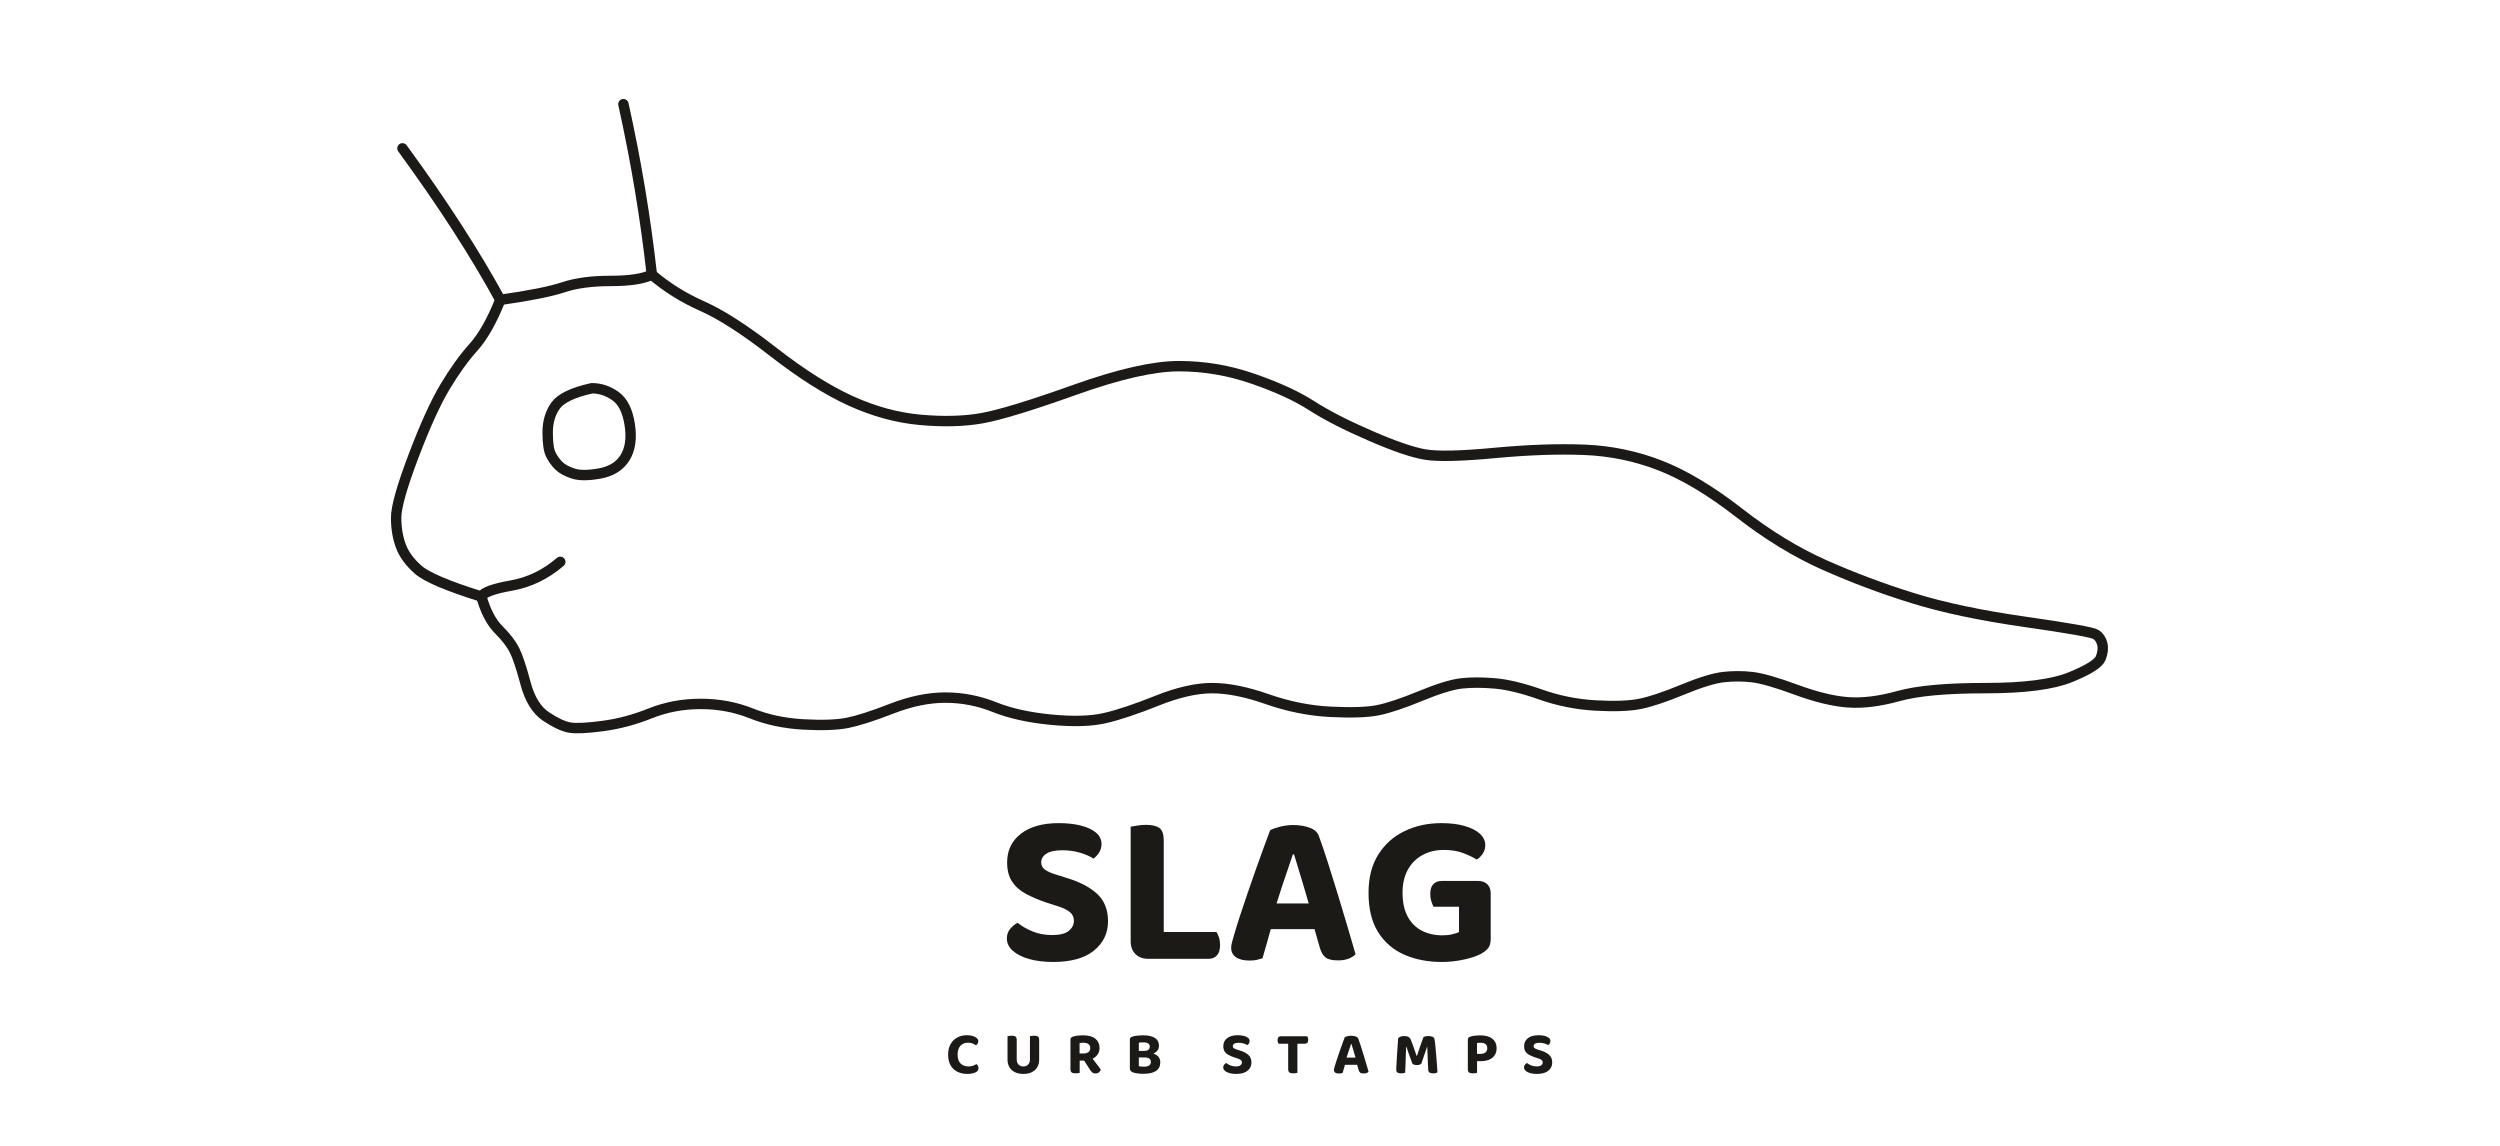
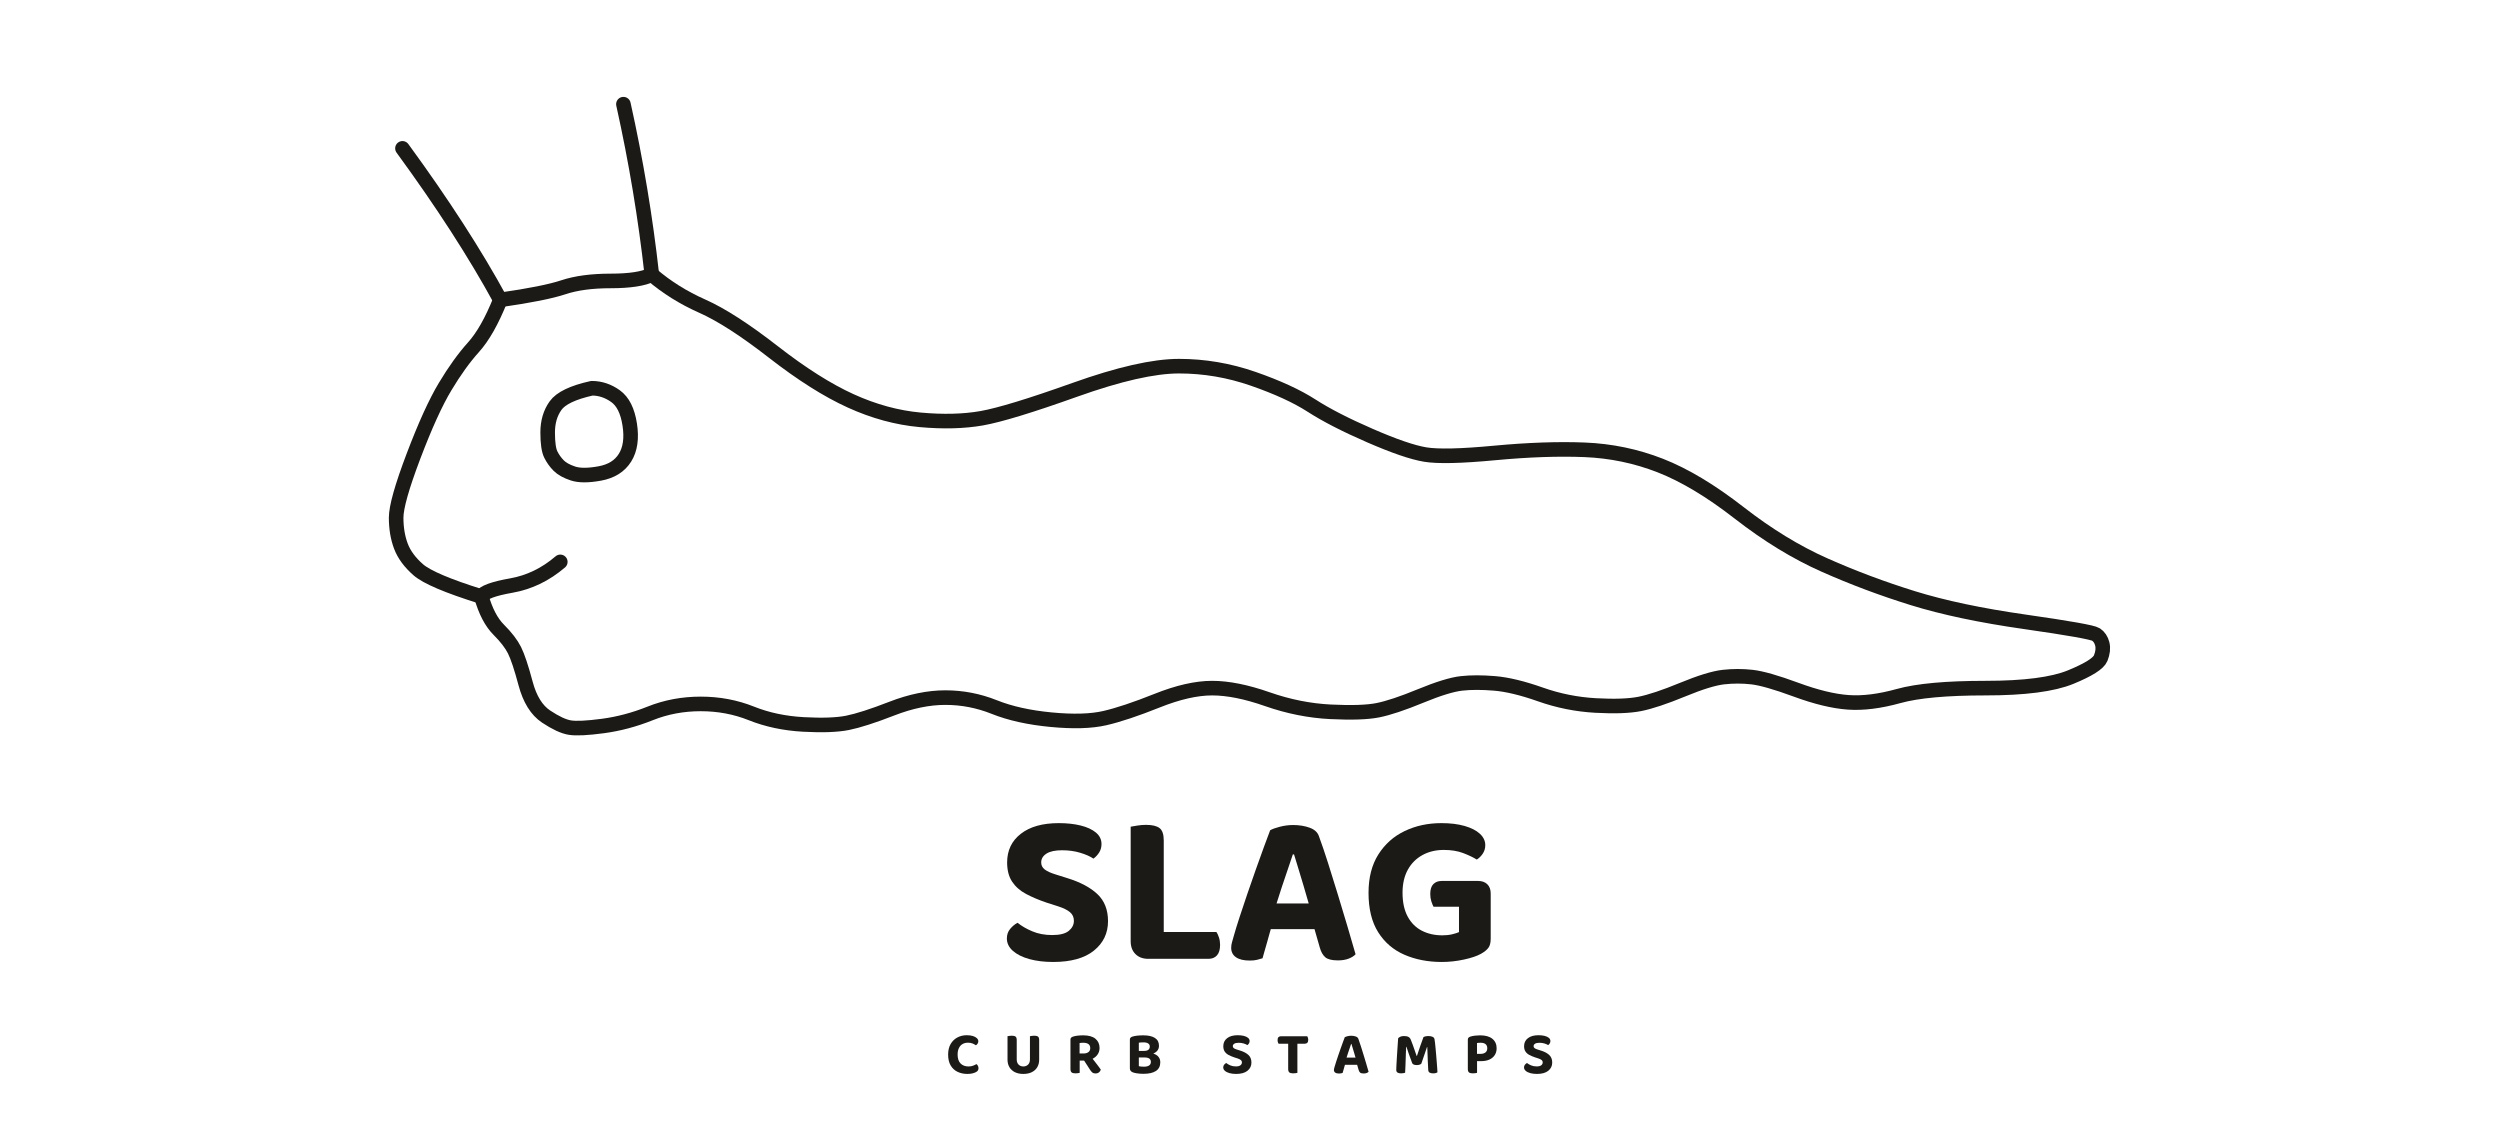
<svg xmlns="http://www.w3.org/2000/svg" viewBox="0 0 1200 550">
  <g fill="none">
-     <g fill="none" stroke="#1c1a17" stroke-width="5" stroke-linecap="round" stroke-linejoin="round">
+     <g fill="none" stroke="#1c1a17" stroke-width="7" stroke-linecap="round" stroke-linejoin="round">
      <path d="M 312.88 131.82 Q 308.33 90.91 299.24 50.00" />
      <path d="M 312.88 131.82 Q 306.82 134.85 293.18 134.85 Q 279.55 134.85 270.45 137.88 Q 261.36 140.91 240.15 143.94" />
      <path d="M 312.88 131.82 Q 323.48 140.91 337.12 146.97 Q 350.76 153.03 371.21 168.94 Q 391.67 184.85 408.33 192.42 Q 425.00 200.00 441.67 201.52 Q 458.33 203.03 471.21 200.76 Q 484.09 198.48 515.91 187.12 Q 547.73 175.76 565.91 175.76 Q 584.09 175.76 601.52 181.82 Q 618.94 187.88 629.55 194.70 Q 640.15 201.52 657.58 209.09 Q 675.00 216.67 684.09 218.18 Q 693.18 219.70 717.42 217.42 Q 741.67 215.15 760.61 215.91 Q 779.55 216.67 796.97 223.48 Q 814.39 230.30 834.85 246.21 Q 855.30 262.12 875.76 271.21 Q 896.21 280.30 918.18 287.12 Q 940.15 293.94 971.97 298.48 Q 1003.79 303.03 1006.06 304.55 Q 1008.33 306.06 1009.09 309.09 Q 1009.85 312.12 1008.33 315.91 Q 1006.82 319.70 993.94 325.00 Q 981.06 330.30 953.03 330.30 Q 925.00 330.30 911.36 334.09 Q 897.73 337.88 887.12 337.12 Q 876.52 336.36 862.12 331.06 Q 847.73 325.76 840.91 325.00 Q 834.09 324.24 827.27 325.00 Q 820.45 325.76 807.58 331.06 Q 794.70 336.36 787.12 337.88 Q 779.55 339.39 765.91 338.64 Q 752.27 337.88 739.39 333.33 Q 726.52 328.79 717.42 328.03 Q 708.33 327.27 701.52 328.03 Q 694.70 328.79 681.82 334.09 Q 668.94 339.39 661.36 340.91 Q 653.79 342.42 638.64 341.67 Q 623.48 340.91 608.33 335.61 Q 593.18 330.30 581.82 330.30 Q 570.45 330.30 555.30 336.36 Q 540.15 342.42 530.30 344.70 Q 520.45 346.97 504.55 345.45 Q 488.64 343.94 477.27 339.39 Q 465.91 334.85 453.79 334.85 Q 441.67 334.85 428.03 340.15 Q 414.39 345.45 406.82 346.97 Q 399.24 348.48 385.61 347.73 Q 371.97 346.97 360.61 342.42 Q 349.24 337.88 336.36 337.88 Q 323.48 337.88 312.12 342.42 Q 300.76 346.97 289.39 348.48 Q 278.03 350.00 273.48 349.24 Q 268.94 348.48 262.12 343.94 Q 255.30 339.39 252.27 328.03 Q 249.24 316.67 246.97 312.12 Q 244.70 307.58 239.39 302.27 Q 234.09 296.97 231.06 286.36" />
      <path d="M 240.15 143.94 Q 221.97 110.61 193.18 71.21" />
      <path d="M 240.15 143.94 Q 234.09 159.09 227.27 166.67 Q 220.45 174.24 213.64 185.61 Q 206.82 196.97 198.48 218.94 Q 190.15 240.91 190.15 248.48 Q 190.15 256.06 192.42 262.12 Q 194.70 268.18 200.76 273.48 Q 206.82 278.79 231.06 286.36" />
      <path d="M 231.06 286.36 Q 232.58 283.33 245.45 281.06 Q 258.33 278.79 268.94 269.70" />
      <path d="M 284.09 186.36 Q 270.45 189.39 266.67 194.70 Q 262.88 200.00 262.88 207.58 Q 262.88 215.15 264.39 218.18 Q 265.91 221.21 268.18 223.48 Q 270.45 225.76 275.00 227.27 Q 279.55 228.79 287.88 227.27 Q 296.21 225.76 300.00 219.70 Q 303.79 213.64 302.27 203.79 Q 300.76 193.94 295.45 190.15 Q 290.15 186.36 284.09 186.36" />
    </g>
  </g>
  <g fill="#1c1a17">
    <path d="M505.042 448.826Q510.587 448.826 513.029 446.8Q515.471 444.774 515.471 441.996Q515.471 439.391 513.545 437.809Q511.619 436.226 507.904 435.036L502.413 433.28Q496.78 431.375 492.489 429.085Q488.198 426.795 485.81 423.188Q483.422 419.581 483.422 413.974Q483.422 405.333 489.997 400.217Q496.572 395.1 508.22 395.1Q514.152 395.1 518.77 396.256Q523.387 397.413 526.054 399.64Q528.721 401.868 528.721 405.134Q528.721 407.434 527.597 409.198Q526.474 410.962 524.856 412.139Q522.493 410.534 518.508 409.329Q514.522 408.125 509.797 408.125Q504.792 408.125 502.284 409.749Q499.775 411.374 499.775 413.974Q499.775 416.033 501.454 417.333Q503.132 418.633 506.481 419.665L512.193 421.458Q521.673 424.378 526.761 429.181Q531.849 433.983 531.849 442.154Q531.849 450.844 525.078 456.296Q518.308 461.747 505.516 461.747Q499.172 461.747 494.163 460.383Q489.155 459.018 486.226 456.452Q483.297 453.885 483.297 450.461Q483.297 447.745 484.903 445.837Q486.509 443.93 488.439 442.936Q491.226 445.224 495.476 447.025Q499.725 448.826 505.042 448.826Z" />
    <path d="M542.723 416.203H558.602V459.326L551.172 460.237Q547.299 460.237 545.011 457.949Q542.723 455.661 542.723 451.788ZM551.172 460.237V447.345H583.865Q584.544 448.314 585.093 449.962Q585.642 451.609 585.642 453.544Q585.642 456.892 584.152 458.565Q582.663 460.237 580.076 460.237ZM558.602 435.959H542.723V396.818Q543.796 396.61 545.916 396.271Q548.035 395.932 550.074 395.932Q554.575 395.932 556.588 397.488Q558.602 399.044 558.602 403.416Z" />
    <path d="M621.135 410.118H620.561Q619.475 413.379 618.094 417.435Q616.713 421.491 615.228 425.911Q613.743 430.331 612.399 434.736L610.535 444.042Q609.911 446.072 609.331 448.248Q608.751 450.424 608.145 452.504Q607.54 454.584 606.999 456.485Q606.458 458.386 606.018 459.971Q604.815 460.362 603.363 460.716Q601.912 461.069 599.898 461.069Q595.547 461.069 593.259 459.474Q590.971 457.878 590.971 454.954Q590.971 453.623 591.362 452.279Q591.753 450.935 592.248 449.159Q593.18 445.781 594.881 440.567Q596.583 435.352 598.648 429.28Q600.713 423.209 602.829 417.26Q604.944 411.311 606.758 406.346Q608.572 401.381 609.678 398.524Q611.222 397.633 614.387 396.822Q617.553 396.011 620.665 396.011Q625.116 396.011 628.66 397.307Q632.205 398.603 633.12 401.481Q635.142 406.96 637.448 414.209Q639.755 421.458 642.153 429.33Q644.552 437.203 646.769 444.648Q648.986 452.092 650.671 458.041Q649.548 459.293 647.364 460.141Q645.18 460.99 642.222 460.99Q637.875 460.99 636.123 459.474Q634.372 457.957 633.486 454.771L630.137 443.115L628.357 434.275Q627.067 429.669 625.74 425.276Q624.413 420.884 623.24 416.992Q622.067 413.1 621.135 410.118ZM603.634 445.997 609.737 433.655H634.089L636.148 445.997Z" />
    <path d="M715.538 428.887V450.586Q715.538 453.485 714.406 454.983Q713.275 456.481 710.854 457.837Q708.017 459.426 702.69 460.587Q697.363 461.747 692.05 461.747Q682.141 461.747 674.152 458.29Q666.163 454.833 661.528 447.474Q656.894 440.115 656.894 428.567Q656.894 417.597 661.605 410.147Q666.317 402.696 674.244 398.898Q682.17 395.1 691.884 395.1Q698.286 395.1 703.035 396.466Q707.784 397.833 710.359 400.219Q712.934 402.604 712.934 405.687Q712.934 407.988 711.706 409.791Q710.479 411.594 708.861 412.589Q706.211 410.954 702.284 409.46Q698.357 407.967 693.036 407.967Q687.275 407.967 682.761 410.444Q678.248 412.921 675.733 417.508Q673.218 422.094 673.218 428.488Q673.218 435.377 675.679 439.938Q678.139 444.5 682.466 446.73Q686.792 448.959 692.312 448.959Q694.95 448.959 697.053 448.454Q699.156 447.948 700.316 447.408V435.227H688.09Q687.541 434.233 687.031 432.598Q686.522 430.963 686.522 429.133Q686.522 425.863 688.026 424.361Q689.529 422.859 691.959 422.859H709.485Q712.305 422.859 713.922 424.451Q715.538 426.042 715.538 428.887Z" />
    <path d="M469.588 499.818Q469.588 500.459 469.242 500.962Q468.896 501.465 468.445 501.742Q467.72 501.242 466.812 500.867Q465.904 500.491 464.654 500.491Q463.106 500.491 461.986 501.159Q460.866 501.828 460.26 503.107Q459.654 504.386 459.654 506.213Q459.654 509.009 461.055 510.454Q462.457 511.899 464.874 511.899Q466.139 511.899 467.039 511.552Q467.938 511.206 468.685 510.765Q469.13 511.079 469.402 511.593Q469.674 512.107 469.674 512.777Q469.674 513.354 469.371 513.839Q469.068 514.324 468.338 514.673Q467.782 514.961 466.776 515.224Q465.77 515.487 464.303 515.487Q461.742 515.487 459.652 514.491Q457.562 513.494 456.332 511.442Q455.102 509.39 455.102 506.213Q455.102 503.19 456.309 501.12Q457.517 499.05 459.556 497.976Q461.594 496.903 464.04 496.903Q465.767 496.903 467.007 497.295Q468.247 497.687 468.917 498.345Q469.588 499.002 469.588 499.818Z" />
    <path d="M491.202 515.487Q488.828 515.487 487.126 514.635Q485.424 513.782 484.516 512.24Q483.608 510.699 483.608 508.646V506.73H488.029V508.531Q488.029 510.123 488.923 511.011Q489.817 511.899 491.202 511.899Q492.587 511.899 493.481 511.011Q494.374 510.123 494.374 508.531V506.73H498.802V508.646Q498.802 510.699 497.894 512.24Q496.987 513.782 495.284 514.635Q493.582 515.487 491.202 515.487ZM488.029 507.611H483.608V497.382Q483.908 497.324 484.499 497.229Q485.09 497.135 485.658 497.135Q486.913 497.135 487.471 497.569Q488.029 498.003 488.029 499.222ZM498.802 507.655H494.374V497.382Q494.674 497.324 495.265 497.229Q495.856 497.135 496.424 497.135Q497.679 497.135 498.241 497.569Q498.802 498.003 498.802 499.222Z" />
    <path d="M518.198 505.675H520.101Q521.541 505.675 522.429 505.022Q523.316 504.37 523.316 503.094Q523.316 501.825 522.47 501.172Q521.624 500.52 519.885 500.52Q519.41 500.52 518.999 500.559Q518.587 500.599 518.198 500.671ZM520.497 509.079H513.822V498.975Q513.822 498.4 514.145 498.088Q514.469 497.775 514.999 497.586Q515.95 497.259 517.238 497.11Q518.525 496.961 519.928 496.961Q523.839 496.961 525.814 498.605Q527.788 500.249 527.788 503.05Q527.788 504.805 526.84 506.169Q525.891 507.533 524.255 508.306Q522.619 509.079 520.497 509.079ZM519.696 508.039 523.618 507.125Q524.298 508.03 525.013 508.933Q525.729 509.837 526.376 510.682Q527.022 511.528 527.55 512.233Q528.078 512.939 528.382 513.425Q528.134 514.292 527.456 514.781Q526.778 515.269 525.953 515.269Q524.887 515.269 524.314 514.791Q523.742 514.313 523.24 513.519ZM513.822 507.428H518.249V514.964Q517.965 515.044 517.389 515.128Q516.812 515.211 516.2 515.211Q514.9 515.211 514.361 514.741Q513.822 514.27 513.822 513.124Z" />
    <path d="M551.562 504.438V507.586H545.108V504.438ZM549.395 507.586 549.728 505.167Q552.141 505.167 553.732 505.742Q555.324 506.317 556.131 507.368Q556.937 508.419 556.937 509.908Q556.937 512.701 554.85 514.065Q552.764 515.429 548.902 515.429Q548.207 515.429 547.314 515.375Q546.421 515.32 545.512 515.171Q544.604 515.022 543.842 514.76Q542.338 514.214 542.338 512.831V498.975Q542.338 498.4 542.661 498.084Q542.985 497.768 543.515 497.586Q544.501 497.252 545.904 497.106Q547.307 496.961 548.781 496.961Q552.367 496.961 554.337 498.201Q556.307 499.442 556.307 501.981Q556.307 503.376 555.493 504.361Q554.678 505.346 553.127 505.86Q551.576 506.373 549.35 506.373L549.155 504.438Q550.562 504.438 551.228 503.894Q551.895 503.35 551.895 502.326Q551.895 501.383 551.124 500.86Q550.353 500.336 548.825 500.336Q548.258 500.336 547.647 500.376Q547.037 500.415 546.641 500.487V511.779Q547.117 511.902 547.832 511.956Q548.547 512.01 549.189 512.01Q550.648 512.01 551.531 511.451Q552.414 510.892 552.414 509.717Q552.414 508.628 551.651 508.107Q550.887 507.586 549.395 507.586Z" />
    <path d="M593.212 511.884Q594.759 511.884 595.439 511.319Q596.12 510.754 596.12 509.98Q596.12 509.253 595.583 508.812Q595.046 508.371 594.01 508.039L592.479 507.549Q590.909 507.018 589.712 506.379Q588.515 505.741 587.85 504.735Q587.184 503.729 587.184 502.166Q587.184 499.756 589.017 498.33Q590.85 496.903 594.099 496.903Q595.753 496.903 597.04 497.225Q598.328 497.548 599.071 498.169Q599.815 498.79 599.815 499.701Q599.815 500.342 599.502 500.834Q599.189 501.326 598.737 501.654Q598.078 501.206 596.967 500.871Q595.856 500.535 594.538 500.535Q593.143 500.535 592.443 500.988Q591.744 501.441 591.744 502.166Q591.744 502.74 592.212 503.102Q592.68 503.465 593.614 503.753L595.206 504.253Q597.85 505.067 599.269 506.406Q600.687 507.745 600.687 510.024Q600.687 512.447 598.799 513.967Q596.912 515.487 593.344 515.487Q591.575 515.487 590.179 515.107Q588.782 514.726 587.966 514.011Q587.149 513.295 587.149 512.34Q587.149 511.583 587.597 511.051Q588.044 510.519 588.583 510.242Q589.36 510.88 590.545 511.382Q591.73 511.884 593.212 511.884Z" />
    <path d="M618.561 500.978 618.527 497.412H627.488Q627.663 497.682 627.805 498.142Q627.947 498.601 627.947 499.134Q627.947 500.06 627.528 500.519Q627.108 500.978 626.387 500.978ZM622.631 497.412 622.666 500.978H613.698Q613.522 500.701 613.38 500.241Q613.238 499.782 613.238 499.25Q613.238 498.294 613.658 497.853Q614.077 497.412 614.798 497.412ZM618.327 500.195H622.748V514.964Q622.471 515.044 621.891 515.128Q621.311 515.211 620.705 515.211Q619.406 515.211 618.867 514.741Q618.327 514.27 618.327 513.124Z" />
    <path d="M648.686 501.09H648.526Q648.224 502 647.838 503.131Q647.453 504.262 647.039 505.494Q646.625 506.727 646.25 507.955L645.731 510.55Q645.557 511.116 645.395 511.723Q645.233 512.33 645.064 512.91Q644.896 513.49 644.745 514.02Q644.594 514.55 644.471 514.992Q644.136 515.101 643.731 515.2Q643.326 515.298 642.765 515.298Q641.551 515.298 640.913 514.853Q640.275 514.408 640.275 513.593Q640.275 513.222 640.384 512.847Q640.493 512.472 640.631 511.977Q640.891 511.035 641.366 509.581Q641.84 508.127 642.416 506.434Q642.992 504.741 643.582 503.082Q644.172 501.423 644.677 500.039Q645.183 498.654 645.492 497.858Q645.922 497.609 646.805 497.383Q647.688 497.157 648.555 497.157Q649.797 497.157 650.785 497.518Q651.773 497.88 652.028 498.682Q652.592 500.21 653.235 502.231Q653.879 504.253 654.547 506.448Q655.216 508.643 655.834 510.719Q656.453 512.795 656.922 514.454Q656.609 514.803 656 515.039Q655.391 515.276 654.566 515.276Q653.354 515.276 652.866 514.853Q652.377 514.43 652.13 513.542L651.197 510.292L650.7 507.827Q650.341 506.542 649.97 505.317Q649.6 504.093 649.273 503.007Q648.946 501.922 648.686 501.09ZM643.806 511.095 645.508 507.654H652.299L652.873 511.095Z" />
    <path d="M682.205 510.616Q681.87 510.872 681.338 511.054Q680.807 511.236 680.114 511.236Q679.209 511.236 678.604 511.003Q677.999 510.769 677.81 510.208Q676.824 507.467 676.153 505.63Q675.481 503.792 675.094 502.464H674.955Q674.868 504.286 674.811 505.808Q674.754 507.329 674.715 508.753Q674.676 510.177 674.618 511.666Q674.561 513.154 674.46 514.912Q674.132 515.014 673.603 515.116Q673.074 515.218 672.535 515.218Q671.434 515.218 670.82 514.843Q670.206 514.469 670.206 513.542Q670.206 512.907 670.268 511.646Q670.329 510.384 670.431 508.745Q670.532 507.105 670.644 505.285Q670.756 503.465 670.883 501.681Q671.009 499.897 671.11 498.383Q671.342 498.048 672.042 497.675Q672.741 497.303 673.953 497.303Q675.281 497.303 676.065 497.729Q676.849 498.156 677.198 499.103Q677.643 500.164 678.133 501.54Q678.622 502.916 679.105 504.315Q679.587 505.713 679.99 506.853H680.128Q680.963 504.286 681.806 501.852Q682.649 499.418 683.276 497.791Q683.669 497.58 684.296 497.442Q684.922 497.303 685.623 497.303Q686.863 497.303 687.64 497.675Q688.417 498.047 688.555 498.76Q688.671 499.319 688.805 500.508Q688.939 501.697 689.084 503.252Q689.229 504.806 689.371 506.498Q689.512 508.19 689.639 509.79Q689.766 511.391 689.857 512.681Q689.947 513.97 689.976 514.716Q689.539 514.978 689.062 515.098Q688.584 515.218 687.855 515.218Q686.935 515.218 686.271 514.879Q685.607 514.541 685.549 513.564Q685.419 511.28 685.336 509.234Q685.254 507.187 685.204 505.492Q685.154 503.796 685.089 502.588H684.951Q684.578 503.83 683.894 505.733Q683.211 507.635 682.205 510.616Z" />
    <path d="M708.958 505.853H710.691Q712.152 505.853 713.02 505.168Q713.888 504.483 713.888 503.173Q713.888 501.862 713.075 501.191Q712.261 500.52 710.719 500.52Q710.179 500.52 709.763 500.548Q709.347 500.577 708.958 500.648ZM710.969 509.346H704.56V498.975Q704.56 498.4 704.883 498.088Q705.207 497.775 705.737 497.586Q706.688 497.259 708.013 497.11Q709.338 496.961 710.424 496.961Q714.328 496.961 716.355 498.634Q718.382 500.306 718.382 503.166Q718.382 505.03 717.492 506.419Q716.603 507.808 714.949 508.577Q713.294 509.346 710.969 509.346ZM704.56 507.4H708.987V514.964Q708.703 515.044 708.127 515.128Q707.55 515.211 706.938 515.211Q705.638 515.211 705.099 514.741Q704.56 514.27 704.56 513.124Z" />
    <path d="M737.59 511.884Q739.137 511.884 739.817 511.319Q740.498 510.754 740.498 509.98Q740.498 509.253 739.961 508.812Q739.424 508.371 738.388 508.039L736.857 507.549Q735.287 507.018 734.09 506.379Q732.893 505.741 732.228 504.735Q731.562 503.729 731.562 502.166Q731.562 499.756 733.395 498.33Q735.228 496.903 738.477 496.903Q740.131 496.903 741.418 497.225Q742.706 497.548 743.449 498.169Q744.193 498.79 744.193 499.701Q744.193 500.342 743.88 500.834Q743.567 501.326 743.115 501.654Q742.456 501.206 741.345 500.871Q740.234 500.535 738.916 500.535Q737.521 500.535 736.821 500.988Q736.122 501.441 736.122 502.166Q736.122 502.74 736.59 503.102Q737.058 503.465 737.992 503.753L739.584 504.253Q742.228 505.067 743.647 506.406Q745.065 507.745 745.065 510.024Q745.065 512.447 743.177 513.967Q741.29 515.487 737.722 515.487Q735.953 515.487 734.557 515.107Q733.16 514.726 732.344 514.011Q731.527 513.295 731.527 512.34Q731.527 511.583 731.975 511.051Q732.422 510.519 732.961 510.242Q733.738 510.88 734.923 511.382Q736.108 511.884 737.59 511.884Z" />
  </g>
</svg>
